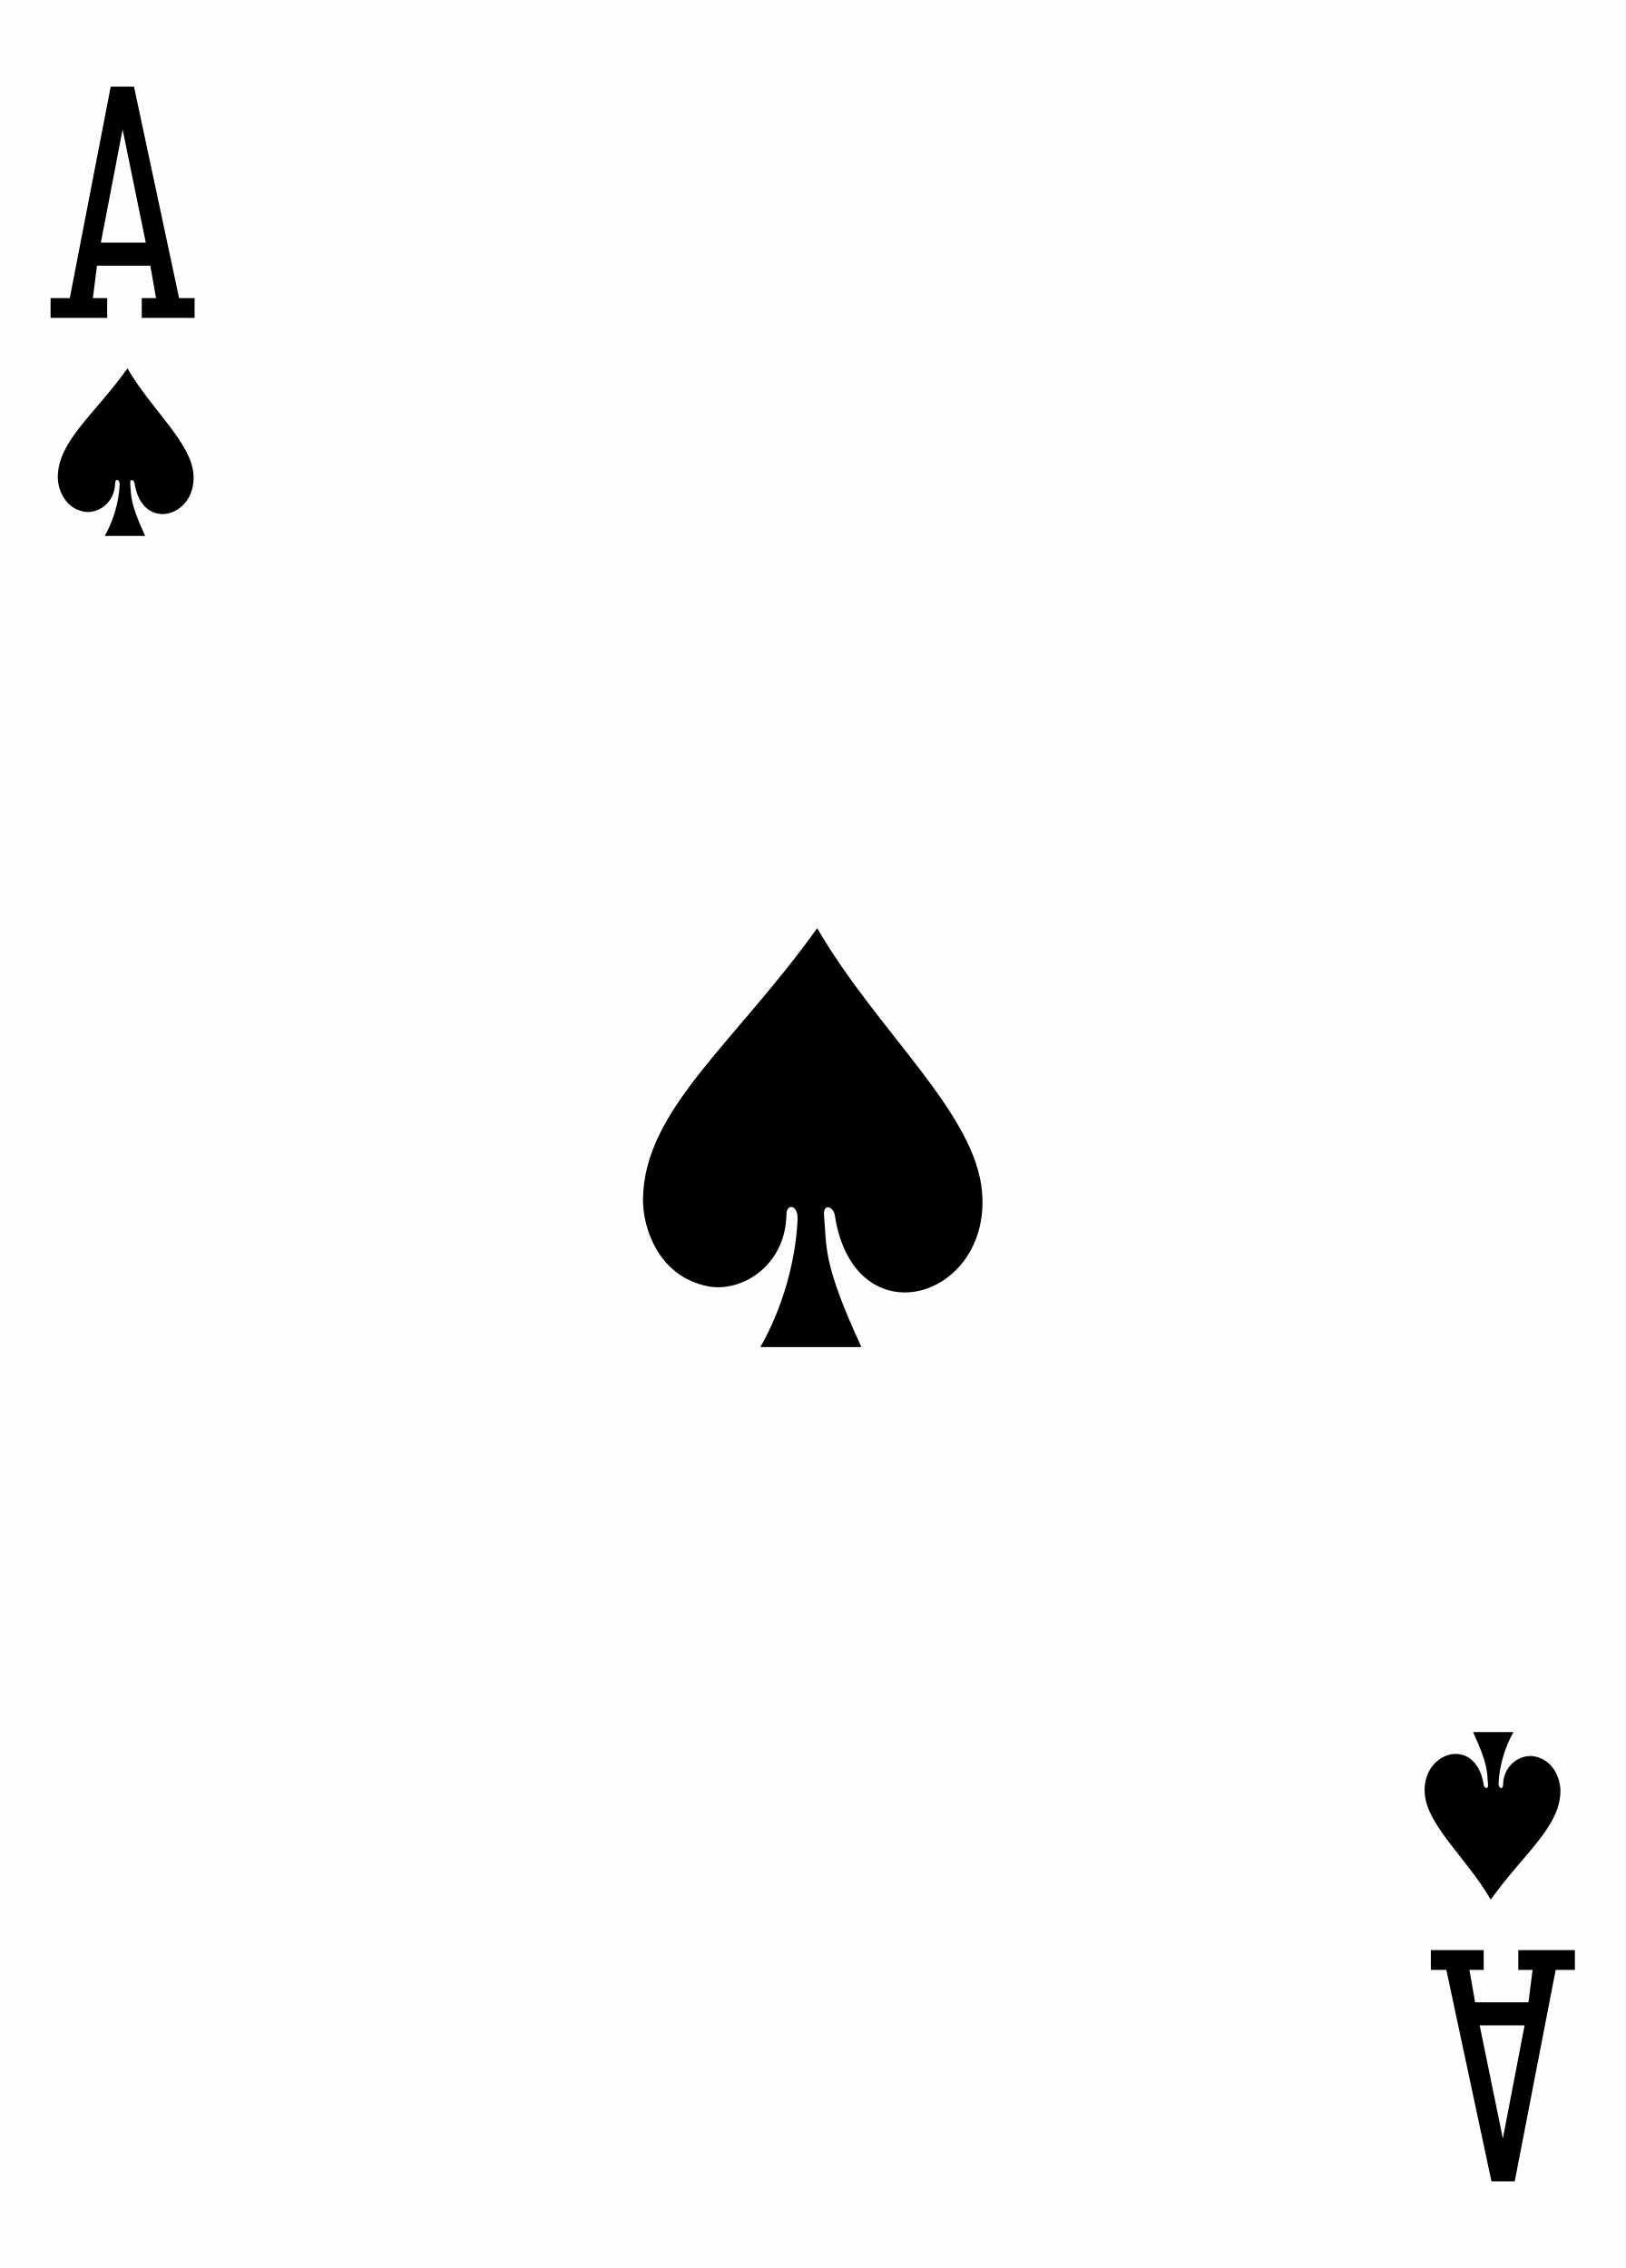
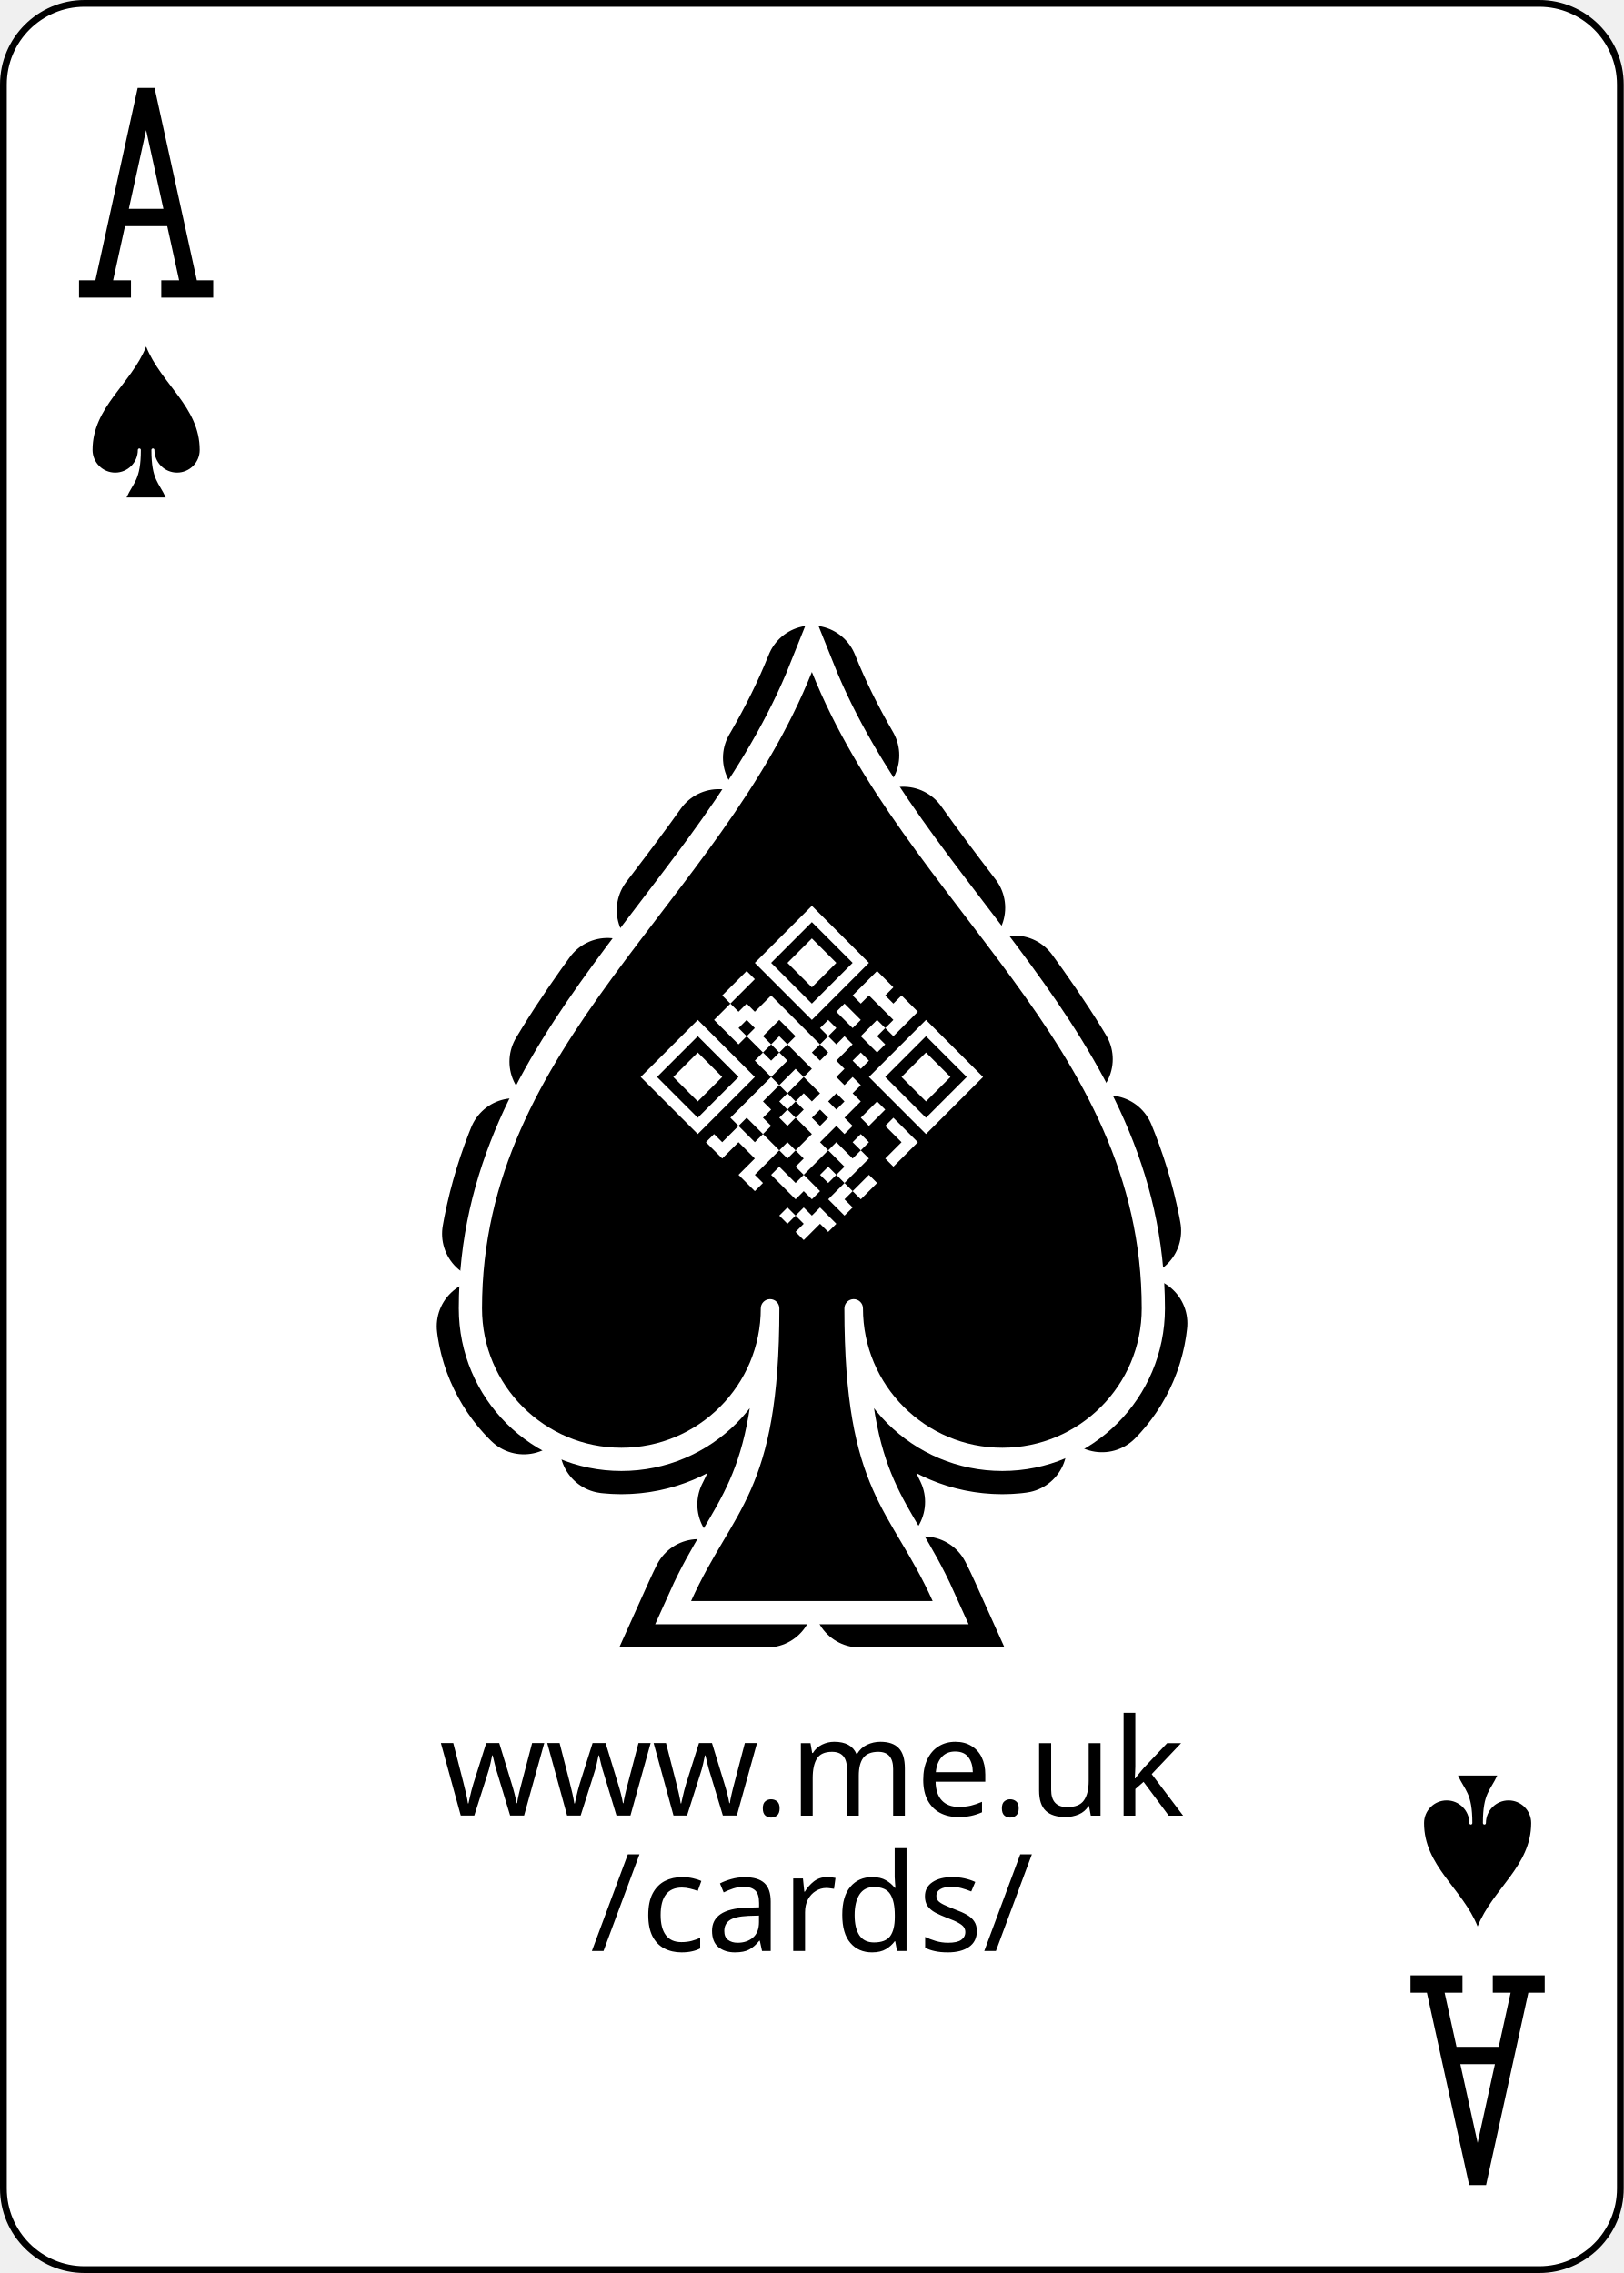
- <svg xmlns="http://www.w3.org/2000/svg" xmlns:xlink="http://www.w3.org/1999/xlink" version="1.2" baseProfile="tiny" class="card" viewBox="0 0 225 314" width="225px" height="314px">
-   <defs>
-     <style>
-                 .maxi-card { display: block; }
-                 .mini-card { display: none; }
-         </style>
-     <path id="suit" d="M26.406,40.187c0.015-1.979-1.561-2.017-1.542-0.573c-0.133,7.257-6.311,10.83-10.799,9.982             c-6.92-1.307-9.129-8.129-9.062-12.148C5.205,25.046,17.775,15.9,29.116,0c8.311,14.351,22.028,25.623,22.839,36.717             c1.08,14.749-17.711,20.25-20.394,3.06c-0.173-1.214-1.613-1.759-1.501-0.063c0.408,4.711-0.171,6.674,5.179,18.287H21.252             C24.351,52.574,26.195,45.911,26.406,40.187L26.406,40.187z" />
-     <path id="numeral" d="M0,32.008V29.27h2.661L8.325,0h3.224l6.242,29.27h2.147v2.738h-7.317V29.27h1.977l-0.787-4.484             H6.426l-0.57,4.484h1.978v2.738H0z M13.178,21.592L9.971,5.922l-3.008,15.67H13.178z" />
-   </defs>
-   <rect width="100%" height="100%" fill="#fefefe" />
-   <g class="maxi-card">
-     <use xlink:href="#numeral" transform="matrix(1,0,0,1,7,12)" />
-     <use xlink:href="#suit" transform="matrix(0.4,0,0,0.4,6,51)" />
-     <use xlink:href="#numeral" transform="matrix(-1,0,0,-1,218,302)" />
-     <use xlink:href="#suit" transform="matrix(-0.4,0,0,-0.4,218,263)" />
-     <use xlink:href="#suit" transform="matrix(1,0,0,1,84,128.5)" />
+ <svg xmlns="http://www.w3.org/2000/svg" xmlns:xlink="http://www.w3.org/1999/xlink" class="card" face="AS" height="3.5in" preserveAspectRatio="none" viewBox="-120 -168 240 336" width="2.5in">
+   <symbol id="SA" viewBox="-500 -500 1000 1000" preserveAspectRatio="xMinYMid">
+     <path d="M-270 460L-110 460M-200 450L0 -460L200 450M110 460L270 460M-120 130L120 130" stroke="black" stroke-width="80" stroke-linecap="square" stroke-miterlimit="1.5" fill="none" />
+   </symbol>
+   <symbol id="S" viewBox="-600 -600 1200 1200" preserveAspectRatio="xMinYMid">
+     <path d="M0 -500C100 -250 355 -100 355 185A150 150 0 0 1 55 185A10 10 0 0 0 35 185C35 385 85 400 130 500L-130 500C-85 400 -35 385 -35 185A10 10 0 0 0 -55 185A150 150 0 0 1 -355 185C-355 -100 -100 -250 0 -500Z" />
+   </symbol>
+   <rect width="239" height="335" x="-119.5" y="-167.5" rx="12" ry="12" fill="white" stroke="black" />
+   <use xlink:href="#S" height="164.8" width="164.8" x="-82.4" y="-82.4" stroke="black" stroke-width="100" stroke-dasharray="100,100" stroke-linecap="round" />
+   <use xlink:href="#S" height="164.8" width="164.8" x="-82.4" y="-82.4" stroke="white" stroke-width="50" />
+   <use xlink:href="#S" height="164.8" width="164.8" x="-82.4" y="-82.4" fill="black" />
+   <path transform="translate(0,-10)rotate(45)scale(1.704)translate(-14,-14)" fill="white" stroke="none" d="M4,4h7v7h-7M5,5v5h5v-5M12,4h2v1h1v-1h2v3h-1v1h1v1h-2v-2h1v-1h-3v1h-1M18,4h7v7h-7M19,5v5h5v-5M6,6h3v3h-3M20,6h3v3h-3M12,8h2v1h-2M12,10h1v1h1v-1h1v2h1v1h1v-1h1v1h1v2h1v1h-1v2h1v-1h2v-1h-1v-1h1v1h1v3h1v-2h1v2h-1v1h1v1h-2v-2h-1v1h-1v-1h1v-1h-2v3h2v1h-1v1h-3v-1h2v-1h-1v-1h-1v1h-1v3h1v1h-2v-2h-2v2h-2v-1h1v-2h-1v-5h-2v-1h-2v1h-3v-2h-1v-3h1v3h1v-1h1v-2h6v-1h-1M16,10h1v1h-1M13,12v1h1v-1M9,13v2h1v-1h1v-1M20,12h1v2h-1M22,12h3v3h-1v-2h-2M11,14v1h1v2h1v-2h1v-1M17,14v1h1v-1M7,15v1h1v-1M10,15v1h1v-1M14,15v2h1v-1h1v-1M17,16v1h1v-1M13,17v2h1v1h1v1h2v-1h1v-2h-2v1h-1v-1h-1v-1M15,17v1h1v-1M4,18h7v7h-7M5,19v5h5v-5M6,20h3v3h-3M13,21v1h2v-1M23,22h2v1h-1v2h-1v-1h-1v1h-1v-1h1v-1h1" />
+   <text font-size="20" font-family="Bariol" text-anchor="middle" y="100.4">www.me.uk</text>
+   <text font-size="20" font-family="Bariol" text-anchor="middle" y="120.4">/cards/</text>
+   <use xlink:href="#SA" height="32" width="32" x="-114.4" y="-156" />
+   <use xlink:href="#S" height="26.769" width="26.769" x="-111.784" y="-119" />
+   <g transform="rotate(180)">
+     <use xlink:href="#SA" height="32" width="32" x="-114.4" y="-156" />
+     <use xlink:href="#S" height="26.769" width="26.769" x="-111.784" y="-119" />
  </g>
</svg>
